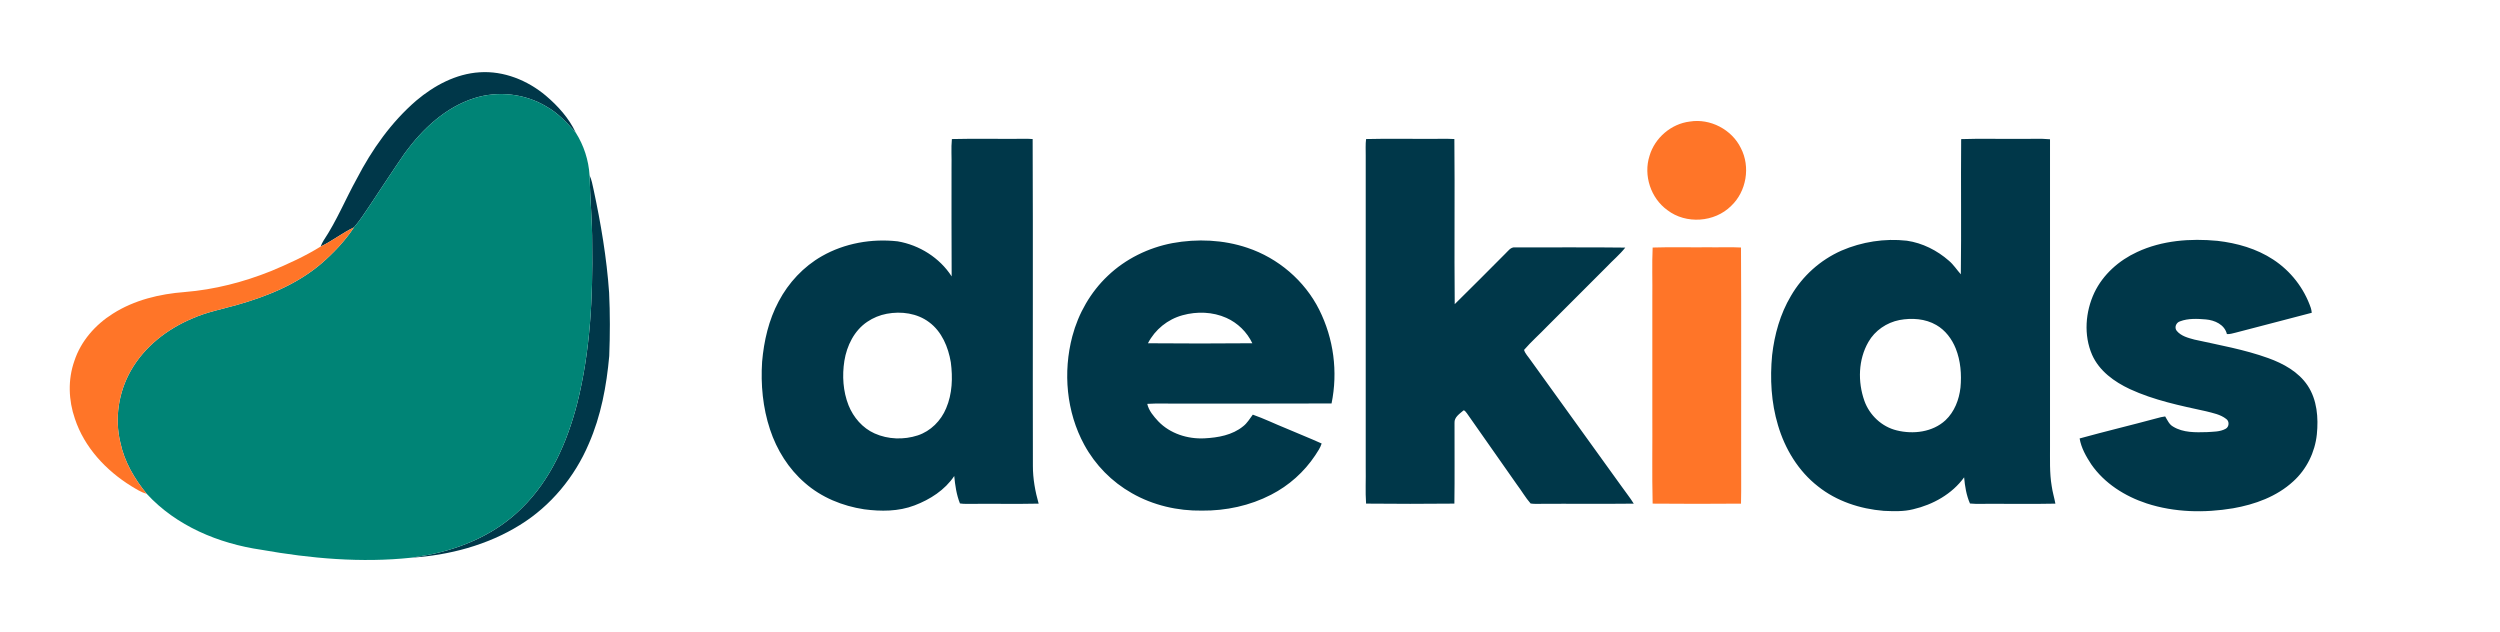
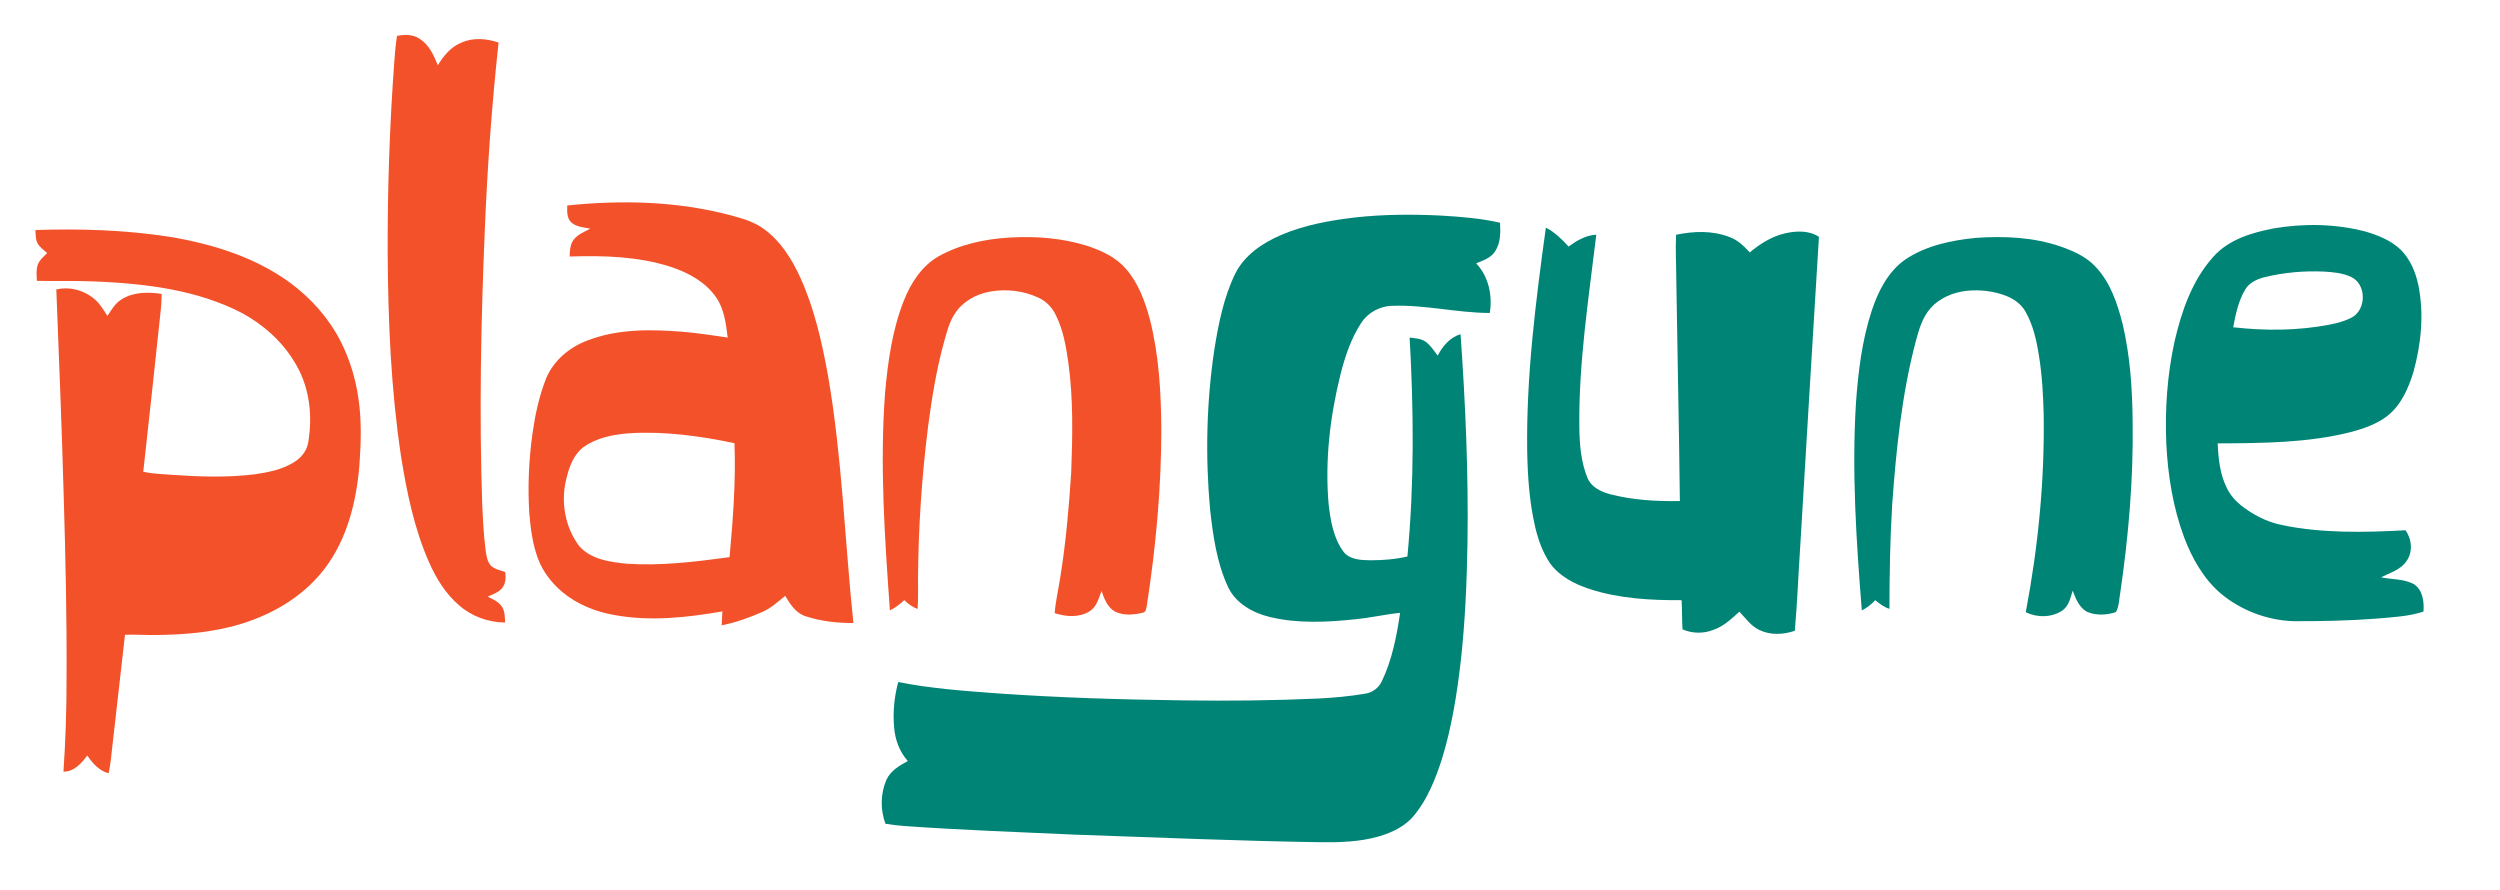
- <svg xmlns="http://www.w3.org/2000/svg" width="2640" height="500pt" viewBox="0 0 1980 500">
-   <path id="#003749ff" fill="#003749" d="M329.68 79.68c14.16-11.95 31.44-21.28 50.23-22.43 19.07-1.27 37.88 6.35 52.35 18.49 9.6 8.14 18.33 17.8 23.72 29.28-6.9-7.78-14.09-15.61-23.3-20.69-16.93-10.21-38.2-12.58-57.02-6.59-22.75 7.22-40.87 24.26-54.76 43.13-9.47 13.62-18.49 27.54-27.69 41.34-4.08 6.08-8.04 12.27-12.83 17.83-9.19 4.38-17.21 10.82-26.41 15.21a24 24 0 0 1 2.38-4.88c10.27-15.4 17.27-32.63 26.21-48.77 11.98-23.12 27.31-44.84 47.12-61.92m424.21 30.45c16.36-.4 32.74-.04 49.11-.16 4.95.08 9.92-.25 14.86.15.36 86.29-.02 172.6.19 258.89-.02 10.13 1.81 20.15 4.56 29.87-17.53.39-35.08.01-52.61.17-3.25-.01-6.51.18-9.72-.32-2.74-6.91-3.83-14.36-4.52-21.73-7.42 11.12-19.15 18.61-31.46 23.28-12.69 4.87-26.59 4.84-39.88 3.09-17.12-2.59-33.83-9.38-46.91-20.88-12.96-11.17-22.31-26.18-27.65-42.36-5.73-17.22-7.43-35.59-6.27-53.64 1.44-16.54 5.25-33.08 13.12-47.79 7.8-14.8 19.65-27.52 34.22-35.82 18.05-10.3 39.47-14.03 60.02-11.74 17.21 2.93 33.27 13 42.76 27.76-.22-28.97-.04-57.93-.1-86.9.19-7.28-.42-14.6.28-21.87M702.36 248.5a41 41 0 0 0-15.5 6.37c-10.31 6.94-16.18 18.9-18.12 30.92-1.83 11.73-1.08 24.09 3.3 35.2 3.86 9.6 11.1 18.05 20.66 22.3 10.65 4.76 23.11 5.15 34.17 1.54 10.22-3.36 18.41-11.63 22.48-21.49 4.89-11.43 5.3-24.23 3.7-36.4-2.02-12.04-7.11-24.32-17.2-31.77-9.47-7.12-22.05-8.81-33.49-6.67m379.57-138.37c16.01-.41 32.04-.04 48.07-.16 7.28.14 14.58-.28 21.86.15.42 43.58-.15 87.19.28 130.77 13.42-13.16 26.63-26.54 39.91-39.84 2.31-2.09 4.31-5.51 7.89-5.12 29.09.11 58.19-.21 87.28.17-4.39 5.59-9.95 10.14-14.81 15.32l-46.99 47c-6.04 6.31-12.66 12.1-18.37 18.71.89 3.02 3.28 5.29 5 7.86 24.01 33.33 48.06 66.63 72.04 99.98 3.22 4.68 6.89 9.05 9.84 13.92-24.97.3-49.95-.03-74.92.15-2.27 0-4.54.1-6.76-.27-4.1-4.66-7.18-10.14-10.93-15.08-13.18-18.82-26.43-37.61-39.59-56.44-.81-.78-1.35-2.18-2.59-2.24-3.01 2.65-7.47 5.36-7.16 9.92-.07 21.31.21 42.63-.11 63.93q-34.97.36-69.94 0c-.68-9.6-.08-19.25-.28-28.86V123c.04-4.29-.27-8.6.28-12.87m471.31.05c15.23-.52 30.51-.06 45.76-.21 8.2.21 16.44-.46 24.61.33V353c.06 10.67-.46 21.42 1.34 31.99.63 4.7 2.08 9.24 2.92 13.9-16.29.36-32.58.03-48.87.14-6.26-.16-12.55.38-18.78-.25-2.86-6.53-4.03-13.67-4.63-20.73-9.56 13.22-24.65 21.62-40.33 25.28-7.61 1.94-15.53 1.57-23.3 1.26-18.68-1.5-37.35-7.61-52.11-19.39-15.55-12.08-26.16-29.67-31.68-48.4-5.4-17.95-6.42-36.96-4.65-55.54 1.87-16.37 6.41-32.62 14.87-46.85a87.2 87.2 0 0 1 40.04-35.92c16.18-7 34.27-9.82 51.8-7.85 12.37 1.8 23.97 7.66 33.32 15.87 3.67 3.09 6.24 7.19 9.42 10.74.49-35.68-.06-71.39.27-107.07m-48.88 143.29c-10.14 2.01-19.42 8.3-24.57 17.33-8.08 13.98-8.52 31.58-3.21 46.61 4.03 11.38 13.81 20.61 25.61 23.45 13.1 3.27 28.44 1.41 38.64-8.03 7.1-6.69 10.8-16.31 11.87-25.87.97-10.41.14-21.17-3.76-30.95-3.04-7.57-8.21-14.48-15.36-18.58-8.75-5.1-19.44-5.76-29.22-3.96M466.93 138.8c1.64 3.52 2.32 7.36 3.14 11.12 5.8 27 10.44 54.32 12.35 81.89.79 16.69.75 33.42.1 50.12-2.13 23.72-6.55 47.51-16.15 69.43-11.14 26.31-30.18 49.39-54.58 64.42-25.75 16.01-55.99 23.97-86.05 25.92q6.33-1.13 12.71-2.12c27.72-5.17 54.79-17.11 74.91-37.23 22.86-22.34 36.02-52.6 43.86-83.13 10.34-41.18 12.4-83.92 11.8-126.21.07-18.1-1.7-36.13-2.09-54.21m1225.68 60.8c19.73-9.22 42.11-10.89 63.55-8.86 15.55 1.78 31.07 6.18 44.24 14.84a75 75 0 0 1 29.76 38.26 18 18 0 0 1 .75 3.88c-20.12 5.4-40.35 10.42-60.48 15.79-2.22.52-4.44 1.25-6.72 1.09-1.8-7.54-9.63-11.01-16.7-11.62-6.77-.55-13.94-.95-20.39 1.51-3.14.91-4.78 4.91-2.63 7.55 3.44 4.16 9 5.58 14.01 6.92 19.58 4.34 39.47 7.82 58.4 14.64 12.03 4.34 24 10.87 31.26 21.77 7.5 11.3 8.61 25.51 7.28 38.66-1.48 14.13-8.13 27.68-18.69 37.22-13.06 12.04-30.37 18.28-47.61 21.31-22.68 3.8-46.45 3.32-68.43-3.83-17.24-5.66-33.49-15.89-43.93-30.98-4.11-6.25-7.99-13.03-9.21-20.5 20.29-5.6 40.8-10.49 61.13-15.99 2.17-.58 4.35-1.2 6.62-1.44 1.79 2.9 3.13 6.36 6.31 8.08 7.99 4.89 17.79 4.59 26.83 4.33 4.91-.36 10.2-.14 14.66-2.58 2.93-1.44 3.23-6.04.52-7.85-4.56-3.59-10.45-4.65-15.92-6.07-20.47-4.46-41.25-8.72-60.37-17.57-12.31-5.77-24.24-14.34-29.9-27.12-6.79-15.61-5.36-34.09 1.81-49.32 6.89-14.38 19.48-25.51 33.85-32.12m-764.05-7.05c19.63-3.58 40.3-2.72 59.29 3.68 24.4 8.14 45.4 26.02 56.96 49.05a114.7 114.7 0 0 1 9.78 74.26c-39.85.22-79.73.03-119.59.09-8.79.17-17.6-.34-26.38.23 1.24 5.43 5.02 9.81 8.71 13.8 9.37 9.79 23.31 14.19 36.65 13.5 10.7-.55 22.06-2.54 30.58-9.53 3.23-2.47 5.24-6.05 7.66-9.23 9 3.14 17.59 7.37 26.45 10.92 9.33 4.03 18.81 7.75 28.08 11.94-1.06 3.43-3.16 6.39-5.09 9.37a93 93 0 0 1-34.93 31.18c-16.81 8.71-35.85 12.77-54.74 12.6-19.29.29-38.78-4.21-55.57-13.83a97.7 97.7 0 0 1-37.67-38.29c-14.18-25.98-16.97-57.48-9.47-85.94 4.8-18.13 14.47-35.05 28.14-47.95 14.04-13.38 32.13-22.23 51.14-25.85m8.05 57.11a44 44 0 0 0-27.44 22.2q41.33.36 82.67-.01a41.7 41.7 0 0 0-20.56-20.1c-10.82-4.83-23.32-5.22-34.67-2.09" />
-   <path id="#008476ff" fill="#008476" d="M375.66 77.74c18.82-5.99 40.09-3.62 57.02 6.59 9.21 5.08 16.4 12.91 23.3 20.69a71.6 71.6 0 0 1 10.95 33.78c.39 18.08 2.16 36.11 2.09 54.21.6 42.29-1.46 85.03-11.8 126.21-7.84 30.53-21 60.79-43.86 83.13-20.12 20.12-47.19 32.06-74.91 37.23q-6.38 1-12.71 2.12c-39.62 4.23-79.7.63-118.81-6.29-33.75-4.9-67.33-18.85-90.74-44.33-9.7-11.8-17.67-25.38-20.84-40.47-4.66-19.15-1.47-39.91 8.24-57 10.72-18.97 28.77-33.01 48.67-41.36 11.29-5.03 23.47-7.4 35.31-10.72 24.03-6.81 47.86-16.47 67.03-32.87 9.69-8.45 18.68-17.87 25.78-28.62 4.79-5.56 8.75-11.75 12.83-17.83 9.2-13.8 18.22-27.72 27.69-41.34 13.89-18.87 32.01-35.91 54.76-43.13" />
-   <path id="#ff7528ff" fill="#ff7528" d="M1338.32 96.27c16.16-2.64 33.27 6.3 40.43 21 7.72 14.8 4.48 34.35-7.68 45.81-13.11 13.09-35.79 14.65-50.5 3.35-13.19-9.49-19.12-27.55-14.14-43.02 4.17-14.22 17.14-25.37 31.89-27.14M253.97 195.25c9.2-4.39 17.22-10.83 26.41-15.21-7.1 10.75-16.09 20.17-25.78 28.62-19.17 16.4-43 26.06-67.03 32.87-11.84 3.32-24.02 5.69-35.31 10.72-19.9 8.35-37.95 22.39-48.67 41.36-9.71 17.09-12.9 37.85-8.24 57 3.17 15.09 11.14 28.67 20.84 40.47-4.45-1.15-8.31-3.73-12.2-6.06-20.02-12.37-37.19-30.74-44.67-53.38-5.07-14.62-5.63-30.97-.46-45.65 5.11-15.76 16.64-28.86 30.55-37.58 16.96-10.79 37.03-15.61 56.89-17.12 23.49-1.9 46.53-7.83 68.37-16.6 13.48-5.63 26.87-11.73 39.3-19.44m1054.93.8c14.68-.48 29.4-.05 44.1-.2 8.62.15 17.25-.28 25.87.18.31 54.65.04 109.31.13 163.97-.11 12.96.2 25.93-.12 38.88q-35 .31-69.99-.01c-.58-23.6-.08-47.25-.25-70.87v-92c.19-13.31-.37-26.66.26-39.95" />
+ <svg xmlns="http://www.w3.org/2000/svg" width="1875pt" height="667pt" viewBox="0 0 1875 667" version="1.1">
+   <g id="#f2512aff">
+     <path fill="#f2512a" opacity="1.00" d=" M 297.74 26.92 C 303.45 25.81 309.85 25.68 314.83 29.15 C 321.85 33.61 325.35 41.55 328.37 48.96 C 332.62 41.88 338.23 35.08 346.10 31.94 C 354.89 28.04 365.02 28.86 373.93 31.93 C 368.80 79.13 365.44 126.50 363.54 173.94 C 360.70 241.92 359.35 310.02 361.65 378.03 C 362.21 389.75 362.74 401.48 364.26 413.12 C 364.83 416.92 365.41 421.01 367.98 424.04 C 370.81 427.00 375.07 427.66 378.79 428.93 C 379.69 433.17 379.24 437.94 376.36 441.35 C 373.58 444.48 369.45 445.82 365.74 447.49 C 369.53 449.41 373.78 451.12 376.27 454.76 C 378.76 458.28 378.60 462.77 378.83 466.88 C 366.21 466.84 353.63 462.24 344.17 453.86 C 334.25 445.35 327.26 433.97 321.98 422.15 C 310.73 396.81 305.13 369.43 300.77 342.19 C 293.23 292.18 291.10 241.54 290.76 191.03 C 290.55 142.33 292.22 93.62 295.81 45.06 C 296.24 38.99 296.82 32.93 297.74 26.92 Z" />
+     <path fill="#f2512a" opacity="1.00" d=" M 425.44 154.12 C 465.97 149.88 507.46 150.87 547.05 161.22 C 556.11 163.68 565.48 166.17 573.13 171.88 C 585.29 180.74 593.56 193.84 599.82 207.29 C 610.71 230.94 616.45 256.52 621.07 282.03 C 631.65 343.28 633.60 405.54 640.03 467.28 C 627.87 467.31 615.60 465.95 604.03 462.13 C 596.84 459.76 592.51 453.07 588.91 446.86 C 583.51 451.22 578.34 456.11 571.89 458.89 C 562.04 463.21 551.86 466.95 541.26 468.97 C 541.43 465.50 541.61 462.04 541.79 458.57 C 515.24 463.14 487.88 466.19 461.15 461.33 C 446.69 458.88 432.57 453.20 421.31 443.66 C 413.63 437.03 407.16 428.75 403.58 419.18 C 399.44 408.26 397.95 396.56 396.99 384.99 C 395.67 364.94 396.66 344.75 399.40 324.86 C 401.39 310.90 404.38 296.99 409.58 283.84 C 415.12 270.47 426.96 260.47 440.36 255.47 C 463.02 246.58 487.98 246.92 511.86 248.81 C 523.21 249.80 534.49 251.47 545.76 253.15 C 544.49 242.76 543.20 231.77 537.05 222.95 C 529.04 211.39 516.10 204.41 503.01 200.12 C 478.61 192.24 452.62 191.57 427.21 192.39 C 427.35 187.94 427.58 183.09 430.48 179.45 C 433.62 175.59 438.45 173.80 442.72 171.51 C 437.78 170.48 432.16 170.31 428.29 166.65 C 424.98 163.37 425.36 158.39 425.44 154.12 M 437.42 335.47 C 430.16 341.07 426.91 350.15 424.84 358.76 C 420.36 375.95 423.64 395.28 434.39 409.54 C 443.21 419.60 457.40 421.53 469.98 422.78 C 495.79 424.53 521.62 421.32 547.16 417.86 C 549.77 389.45 551.93 360.92 550.85 332.37 C 524.98 326.96 498.50 323.34 472.03 324.93 C 459.96 325.87 447.41 328.22 437.42 335.47 Z" />
+     <path fill="#f2512a" opacity="1.00" d=" M 26.60 172.51 C 60.08 171.43 93.74 172.42 126.88 177.55 C 158.77 182.84 190.78 192.59 217.20 211.79 C 233.12 223.45 246.61 238.60 255.60 256.21 C 262.29 269.45 266.64 283.82 268.78 298.48 C 271.30 315.21 270.78 332.22 269.55 349.03 C 267.30 376.35 260.35 404.37 243.47 426.50 C 226.16 449.31 199.65 463.57 172.21 470.28 C 154.49 474.59 136.20 476.02 118.01 476.24 C 109.92 476.42 101.84 475.78 93.75 476.08 C 90.68 503.08 87.61 530.08 84.55 557.09 C 83.66 564.72 83.08 572.41 81.47 579.95 C 74.39 578.15 69.38 572.43 65.45 566.62 C 61.09 572.43 55.56 578.86 47.59 578.73 C 49.19 555.52 49.94 532.26 49.91 509.01 C 50.17 463.66 49.16 418.32 47.81 372.99 C 46.39 321.00 44.26 269.04 42.23 217.08 C 51.71 214.82 62.00 217.35 69.63 223.32 C 74.39 226.85 77.45 232.03 80.53 236.96 C 83.68 232.39 86.46 227.18 91.46 224.35 C 100.32 218.87 111.29 218.89 121.26 220.48 C 121.26 228.54 120.07 236.53 119.29 244.53 C 115.47 280.97 111.46 317.38 107.44 353.80 C 114.71 355.45 122.19 355.58 129.60 356.16 C 150.07 357.59 170.73 358.27 191.14 355.71 C 201.10 354.25 211.31 352.27 220.02 346.96 C 223.75 344.77 227.02 341.70 229.06 337.85 C 231.45 333.63 231.60 328.65 232.17 323.95 C 233.92 306.04 230.65 287.37 221.13 271.93 C 211.70 256.08 197.47 243.38 181.30 234.68 C 148.31 217.62 110.66 212.92 74.03 211.19 C 58.59 210.40 43.12 210.97 27.67 210.64 C 27.49 206.59 26.95 202.36 28.36 198.46 C 29.72 194.89 32.78 192.41 35.40 189.77 C 32.71 187.44 29.59 185.32 27.95 182.05 C 26.68 179.04 26.74 175.70 26.60 172.51 Z" />
+     <path fill="#f2512a" opacity="1.00" d=" M 704.01 192.19 C 720.44 183.05 739.29 179.16 757.92 178.12 C 777.23 177.05 796.88 178.58 815.40 184.38 C 826.10 187.96 836.89 192.87 844.40 201.57 C 853.74 212.25 858.76 225.90 862.38 239.41 C 869.18 266.03 870.75 293.64 871.00 321.01 C 871.05 365.59 866.91 410.09 860.13 454.13 C 859.64 455.93 859.74 458.65 857.59 459.38 C 850.70 461.16 842.94 461.93 836.35 458.74 C 830.59 455.62 828.23 449.07 826.16 443.26 C 824.02 448.63 822.61 455.06 817.38 458.35 C 809.52 463.39 799.50 462.66 790.99 459.82 C 791.72 450.83 793.84 442.05 795.18 433.15 C 799.41 406.98 801.72 380.54 803.42 354.09 C 804.44 326.57 805.02 298.87 801.20 271.52 C 799.46 259.72 797.46 247.69 792.13 236.89 C 789.45 230.93 784.74 225.93 778.76 223.22 C 767.55 218.02 754.66 216.50 742.52 218.71 C 732.09 220.56 721.93 226.12 716.17 235.22 C 712.10 241.19 710.40 248.30 708.40 255.14 C 702.43 276.36 698.92 298.17 696.05 320.00 C 691.34 357.49 688.81 395.25 688.52 433.03 C 688.52 440.92 688.72 448.82 688.22 456.70 C 684.36 455.39 681.11 452.89 678.22 450.09 C 674.97 453.10 671.45 455.88 667.42 457.78 C 663.54 403.39 659.75 348.74 663.83 294.24 C 665.97 271.03 669.17 247.57 677.78 225.75 C 682.98 212.38 691.31 199.47 704.01 192.19 Z" />
+   </g>
+   <g id="#008476ff">
+     <path fill="#008476" opacity="1.00" d=" M 1015.98 163.12 C 1037.32 160.74 1058.85 160.62 1080.28 161.66 C 1095.28 162.53 1110.35 163.68 1125.03 167.05 C 1125.45 174.28 1125.50 182.14 1121.37 188.43 C 1118.27 193.51 1112.28 195.32 1107.12 197.51 C 1116.43 207.29 1119.52 221.66 1117.32 234.74 C 1092.73 234.66 1068.54 228.40 1043.92 229.37 C 1034.88 229.63 1026.06 234.40 1021.05 241.96 C 1013.31 253.77 1008.78 267.32 1005.34 280.91 C 997.48 312.58 993.64 345.49 996.46 378.08 C 997.90 390.60 1000.07 403.81 1007.88 414.12 C 1012.71 419.95 1021.03 420.10 1027.99 420.21 C 1037.24 420.17 1046.55 419.52 1055.56 417.36 C 1060.77 362.79 1060.31 307.85 1057.23 253.17 C 1061.61 253.66 1066.42 253.94 1070.00 256.86 C 1073.30 259.63 1075.68 263.29 1078.27 266.71 C 1081.96 259.66 1087.47 252.95 1095.42 250.69 C 1099.09 302.69 1101.40 354.82 1100.62 406.96 C 1100.11 436.40 1098.90 465.85 1095.66 495.12 C 1092.79 520.23 1088.83 545.35 1081.36 569.55 C 1076.59 584.18 1070.80 598.91 1061.05 611.01 C 1054.38 619.45 1044.35 624.32 1034.23 627.29 C 1019.90 631.42 1004.85 631.86 990.04 631.65 C 928.65 630.76 867.32 628.04 805.97 625.98 C 763.60 624.03 721.21 622.57 678.90 619.56 C 673.93 619.22 668.98 618.64 664.08 617.82 C 660.20 607.24 660.32 595.16 664.84 584.80 C 667.92 578.07 674.61 574.18 680.85 570.78 C 674.55 563.73 671.19 554.44 670.56 545.08 C 669.57 533.82 670.76 522.42 673.67 511.52 C 697.81 516.38 722.42 518.10 746.94 519.95 C 793.89 523.29 840.96 524.68 888.02 525.30 C 921.34 525.75 954.68 525.41 987.97 523.94 C 1000.11 523.34 1012.24 522.24 1024.23 520.21 C 1029.34 519.37 1033.90 515.93 1036.20 511.30 C 1044.03 495.12 1047.48 477.30 1050.07 459.64 C 1038.93 460.72 1028.01 463.35 1016.87 464.40 C 995.44 466.69 973.40 467.82 952.28 462.72 C 939.50 459.62 926.68 452.46 920.96 440.06 C 912.54 421.91 909.77 401.77 907.56 382.07 C 903.93 341.99 904.85 301.43 910.84 261.62 C 913.96 242.42 917.81 223.00 926.36 205.38 C 933.19 191.52 946.62 182.41 960.43 176.41 C 978.00 168.79 997.06 165.40 1015.98 163.12 Z" />
+     <path fill="#008476" opacity="1.00" d=" M 1705.47 171.26 C 1728.22 167.45 1751.91 167.81 1774.29 173.71 C 1783.78 176.52 1793.40 180.39 1800.62 187.38 C 1807.63 194.41 1811.63 203.90 1813.70 213.49 C 1818.14 235.19 1815.94 257.81 1810.07 279.02 C 1806.36 291.15 1800.92 303.58 1790.82 311.73 C 1782.76 318.07 1772.85 321.42 1763.07 324.06 C 1730.48 332.25 1696.64 332.37 1663.26 332.54 C 1663.77 343.90 1664.93 355.61 1670.10 365.93 C 1672.57 371.12 1676.41 375.57 1680.90 379.14 C 1689.81 386.08 1700.07 391.47 1711.21 393.74 C 1741.73 400.08 1773.14 399.37 1804.11 397.70 C 1808.95 404.35 1809.80 414.06 1804.82 420.87 C 1800.40 427.38 1792.46 429.64 1785.77 432.97 C 1794.01 434.78 1803.06 433.97 1810.64 438.26 C 1817.15 442.70 1818.14 451.44 1817.62 458.68 C 1806.48 462.37 1794.67 462.85 1783.08 463.91 C 1762.08 465.53 1741.02 465.98 1719.97 465.89 C 1700.07 465.17 1680.44 457.67 1665.21 444.82 C 1652.49 433.74 1644.00 418.64 1638.10 403.02 C 1629.75 380.60 1625.94 356.72 1624.73 332.90 C 1623.62 307.14 1625.41 281.20 1630.94 255.99 C 1636.24 233.15 1644.23 209.90 1660.28 192.26 C 1671.80 179.47 1689.12 174.41 1705.47 171.26 M 1698.77 207.79 C 1693.08 209.19 1687.14 211.79 1683.99 217.00 C 1678.81 225.65 1676.70 235.66 1674.91 245.46 C 1698.89 248.17 1723.37 248.08 1747.12 243.49 C 1752.90 242.36 1758.72 240.87 1763.95 238.05 C 1774.91 232.05 1774.91 213.09 1763.37 207.73 C 1757.02 204.69 1749.86 204.12 1742.95 203.69 C 1728.13 203.00 1713.20 204.34 1698.77 207.79 Z" />
+     <path fill="#008476" opacity="1.00" d=" M 1159.39 170.74 C 1166.10 174.07 1171.41 179.47 1176.43 184.91 C 1182.57 180.47 1189.43 176.36 1197.22 176.02 C 1191.46 224.18 1183.86 272.37 1184.51 321.01 C 1184.69 333.66 1185.78 346.60 1190.59 358.43 C 1193.35 365.18 1200.43 368.68 1207.08 370.55 C 1224.28 375.07 1242.18 376.07 1259.90 375.80 C 1259.28 320.20 1258.04 264.61 1257.21 209.01 C 1257.17 198.03 1256.51 187.04 1257.08 176.07 C 1270.27 173.30 1284.44 172.80 1297.17 177.80 C 1303.29 179.96 1308.01 184.63 1312.33 189.29 C 1320.12 182.84 1328.94 177.21 1338.94 174.98 C 1347.27 173.07 1356.78 172.73 1364.21 177.62 C 1359.40 254.72 1354.91 331.85 1350.22 408.96 C 1348.80 430.33 1347.96 451.74 1346.13 473.08 C 1337.62 476.03 1327.86 476.53 1319.60 472.53 C 1313.23 469.61 1309.23 463.62 1304.51 458.74 C 1298.60 464.23 1292.46 469.93 1284.65 472.53 C 1277.35 475.33 1269.03 475.16 1261.88 472.00 C 1261.42 464.72 1261.64 457.41 1261.20 450.13 C 1237.99 450.27 1214.39 448.99 1192.16 441.75 C 1180.90 438.05 1169.63 432.30 1162.54 422.48 C 1156.98 414.23 1153.59 404.71 1151.34 395.08 C 1147.02 376.40 1145.73 357.18 1145.39 338.06 C 1144.64 281.97 1151.78 226.19 1159.39 170.74 Z" />
+     <path fill="#008476" opacity="1.00" d=" M 1428.75 194.79 C 1444.37 184.19 1463.40 180.25 1481.91 178.40 C 1503.09 176.93 1524.84 177.87 1545.10 184.75 C 1554.59 188.09 1564.23 192.21 1571.27 199.67 C 1582.74 211.44 1588.04 227.55 1592.00 243.13 C 1597.61 266.98 1599.23 291.57 1599.48 316.00 C 1600.12 359.21 1596.39 402.41 1590.11 445.14 C 1589.21 449.79 1589.38 454.90 1586.91 459.07 C 1580.18 461.33 1572.54 461.74 1565.86 459.12 C 1559.52 456.14 1556.86 449.12 1554.51 443.01 C 1552.90 448.31 1551.63 454.43 1546.84 457.85 C 1538.79 463.27 1527.92 463.37 1519.33 459.16 C 1528.58 410.35 1533.52 360.62 1532.76 310.92 C 1532.39 296.26 1531.62 281.57 1529.24 267.08 C 1527.50 255.60 1524.94 243.99 1519.15 233.80 C 1516.10 228.25 1510.70 224.35 1504.91 222.03 C 1495.44 218.27 1485.01 217.08 1474.91 218.13 C 1464.86 219.24 1454.85 223.42 1447.99 231.02 C 1441.81 238.02 1439.16 247.21 1436.81 256.04 C 1426.26 296.16 1422.06 337.62 1419.12 378.90 C 1417.53 404.78 1417.15 430.72 1417.07 456.65 C 1413.04 455.34 1409.66 452.77 1406.43 450.14 C 1403.53 453.25 1400.17 455.92 1396.36 457.82 C 1392.24 406.02 1388.75 353.96 1391.99 302.00 C 1393.68 278.63 1396.52 255.08 1403.89 232.74 C 1408.69 218.30 1416.03 203.80 1428.75 194.79 Z" />
+   </g>
</svg>
